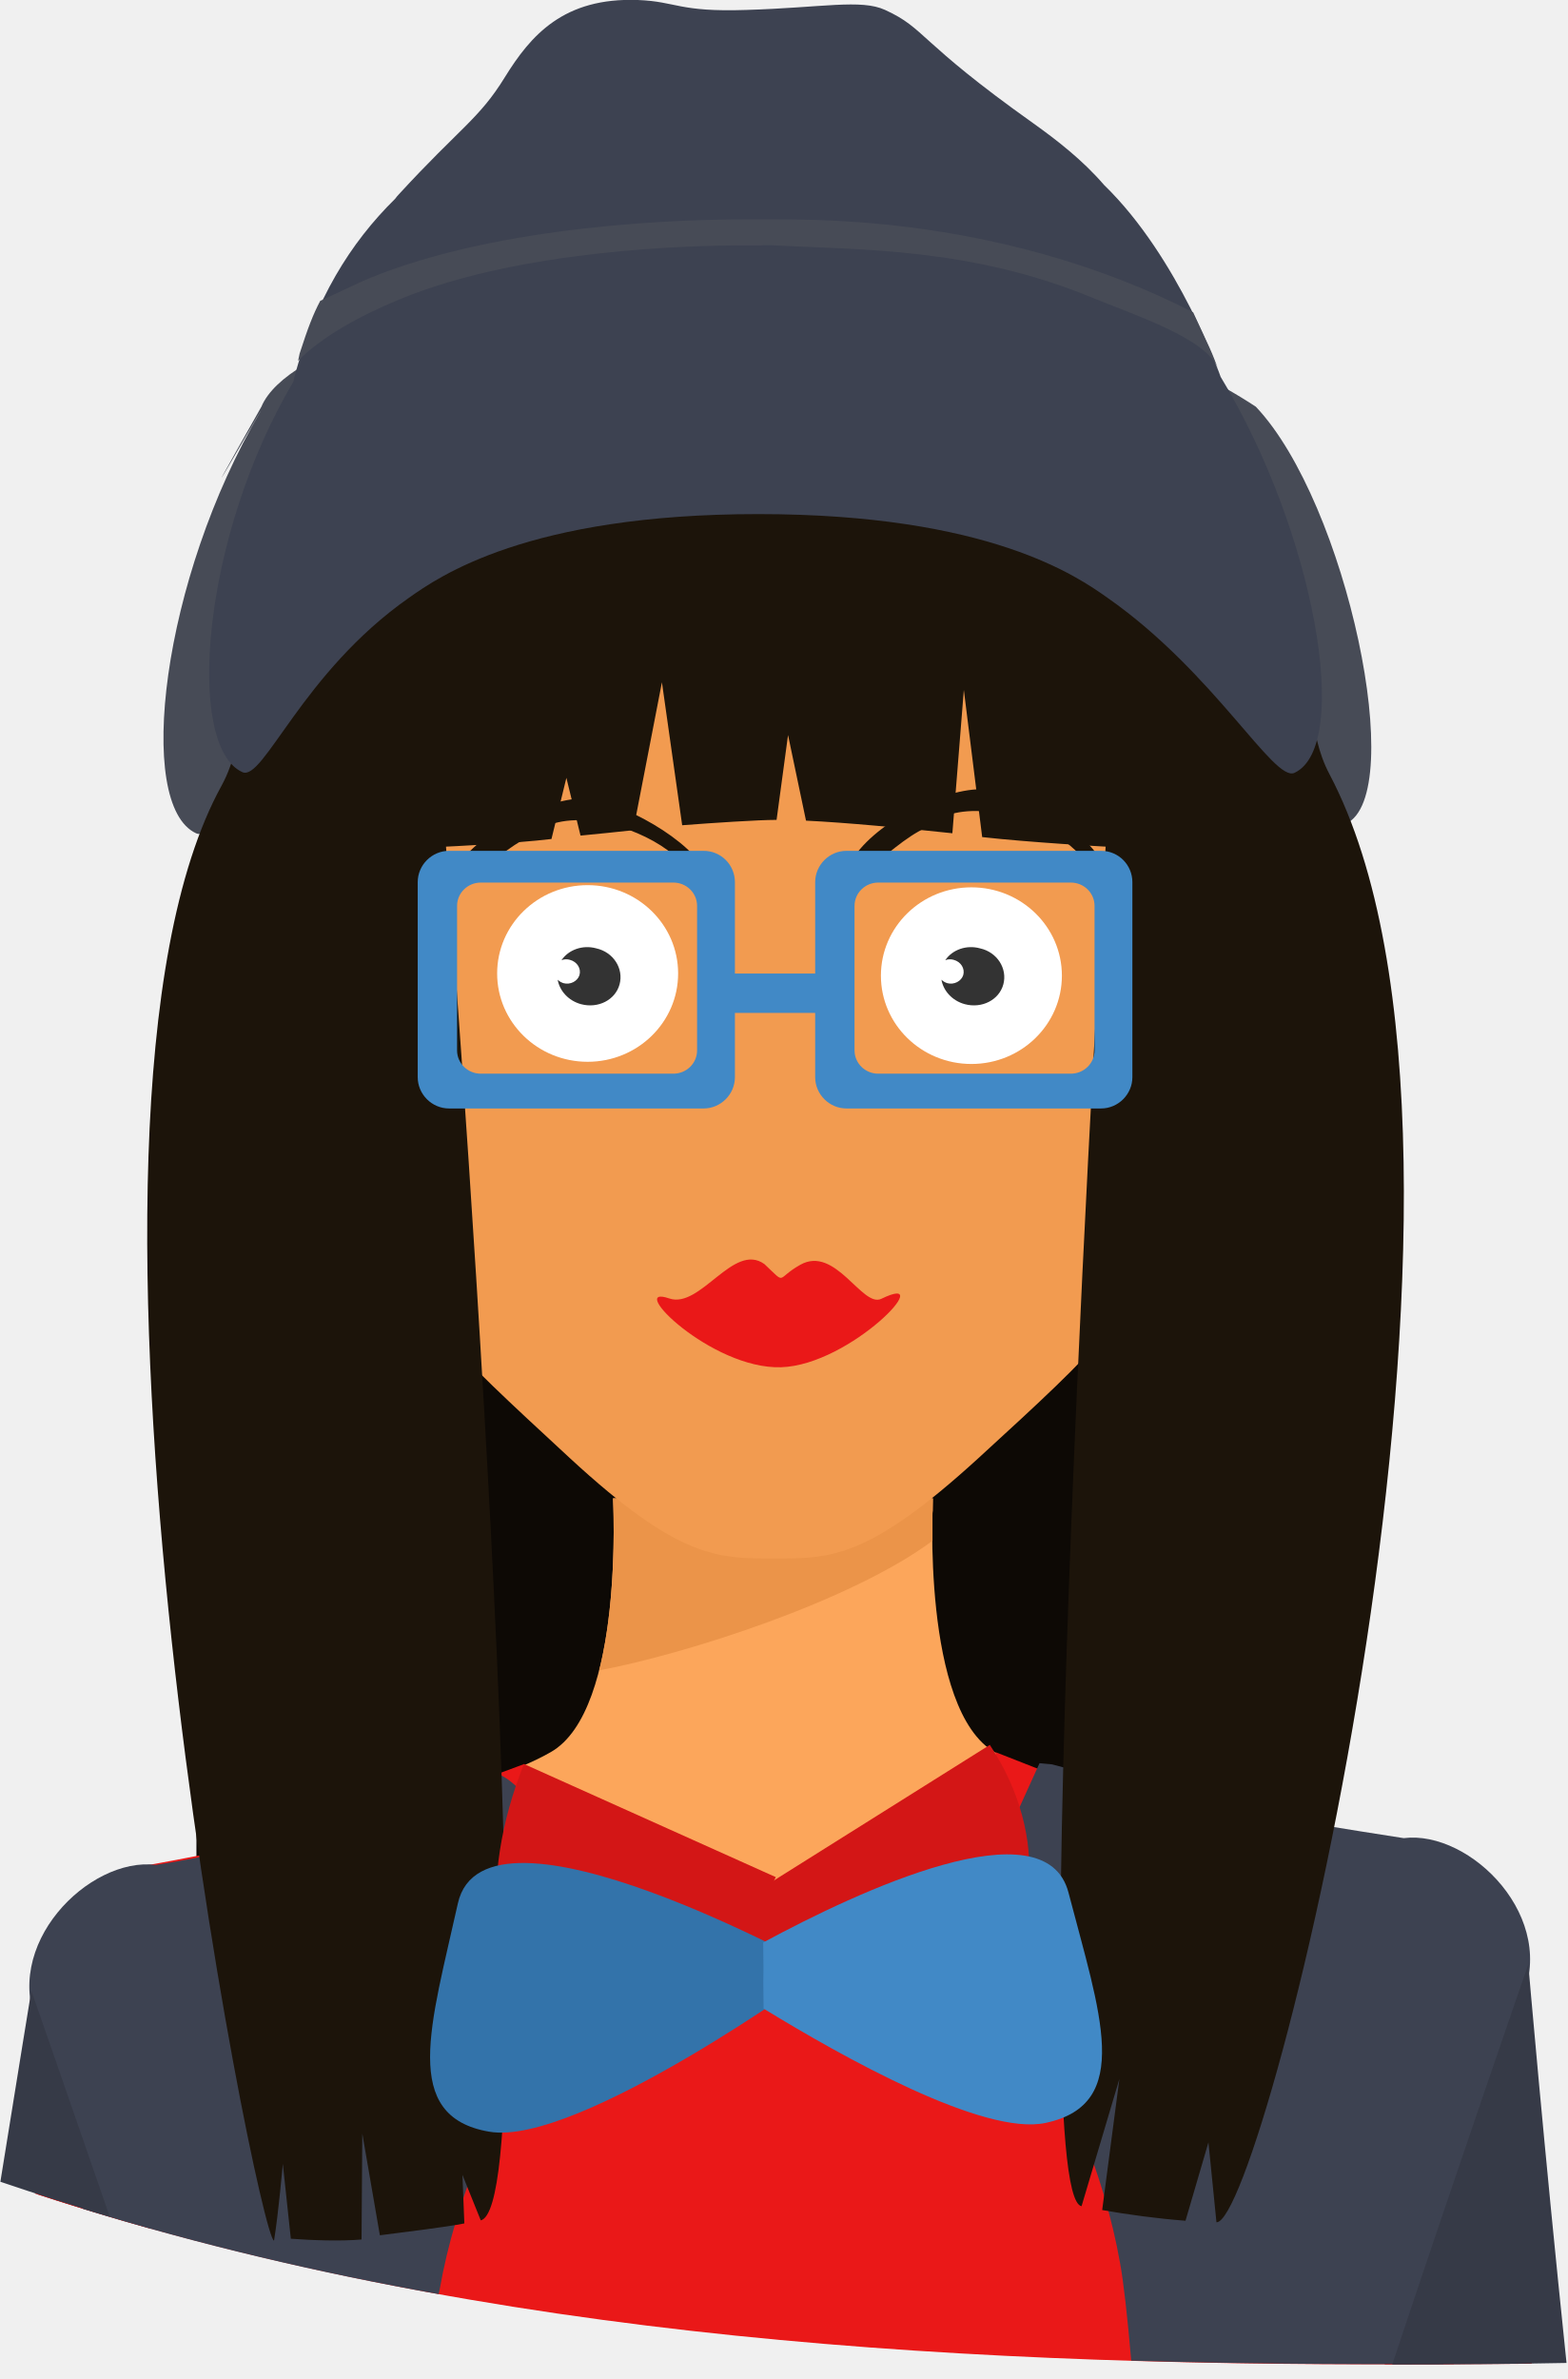
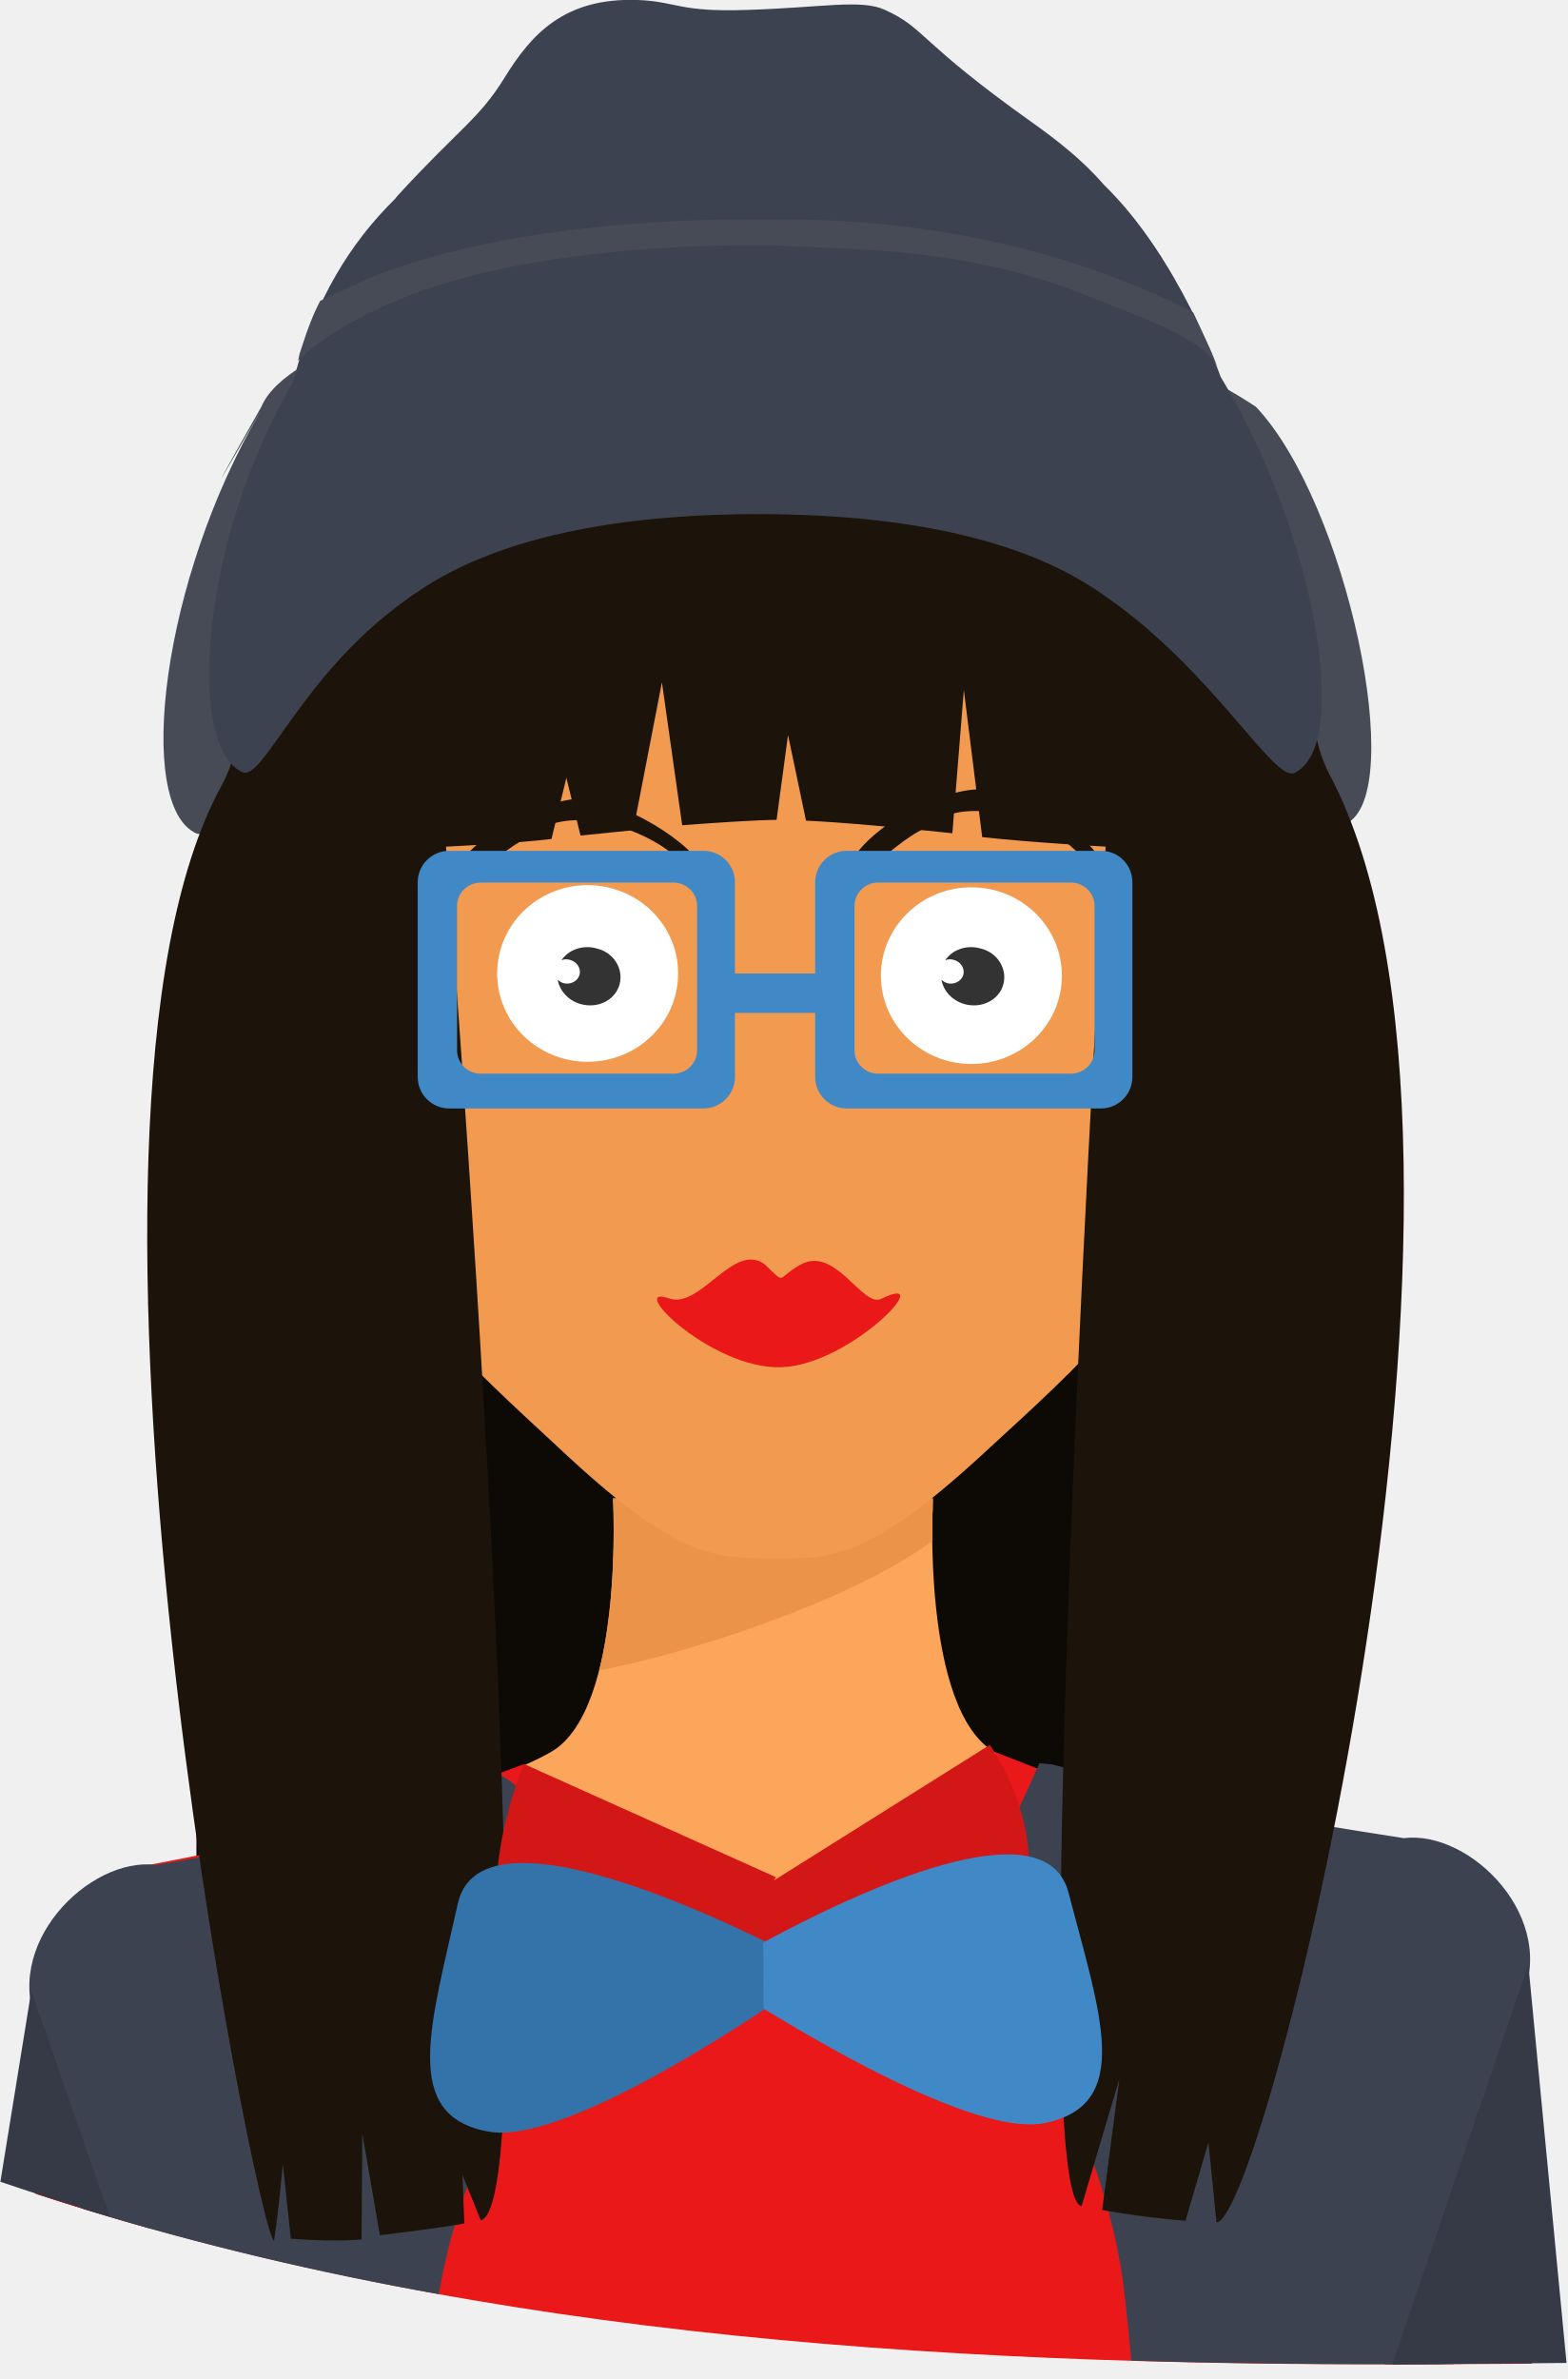
- <svg xmlns="http://www.w3.org/2000/svg" version="1.1" id="Calque_1" x="0px" y="0px" viewBox="0 0 410.1 622.4" style="enable-background:new 0 0 410.1 622.4;" xml:space="preserve">
-   <defs id="defs86" />
-   <style type="text/css" id="style2">
- 	.st0{fill:#0D0905;}
- 	.st1{fill:#FCA65B;}
- 	.st2{fill:#EB9449;}
- 	.st3{fill:#F29B50;}
- 	.st4{fill:#D31616;}
- 	.st5{fill:#EA1818;}
- 	.st6{fill:#FFFFFF;}
- 	.st7{fill:#333333;}
- 	.st8{fill:#1C140A;}
- 	.st9{fill:#261E14;}
- 	.st10{fill:#3D4251;}
- 	.st11{fill:#363A47;}
- 	.st12{fill:#474B56;}
- 	.st13{fill:#4189C6;}
- 	.st14{fill:#3373AA;}
- </style>
-   <g id="g6">
-     <path class="st0" d="M205,347.5c-2,1.3-4,35-5.5,69.5c-1.5-34.6-3.5-68.2-5.5-69.5c-4.2-2.8-142.6,4.1-142.6,4.1v134.9   c0,0,56.9,6.5,148.1,5.8c91.2,0.7,148.1-5.8,148.1-5.8V351.6C347.6,351.6,209.2,344.7,205,347.5z" id="path4" />
+ <svg xmlns="http://www.w3.org/2000/svg" xmlns:xlink="http://www.w3.org/1999/xlink" viewBox="0 0 410.1 622.4">
+   <path d="M205 347.5c-2 1.3-4 35-5.5 69.5-1.5-34.6-3.5-68.2-5.5-69.5-4.2-2.8-142.6 4.1-142.6 4.1v134.9s56.9 6.5 148.1 5.8c91.2.7 148.1-5.8 148.1-5.8V351.6s-138.4-6.9-142.6-4.1z" fill="#0d0905" />
+   <path d="M328.9 477.1c-18.5-5.5-49.1-7.6-68.5-18.6-19.4-11.1-16.3-66.5-16.3-66.5h-83.7s3.1 55.4-16.3 66.4c-19.4 11.1-50 13.1-68.5 18.6S26 496.7 20.4 533.1l-6.5 42.2c123.4 39.3 255.9 44.4 385.3 42.9-2.3-27.3-6-67-8.7-85.2-5.5-36.3-43.2-50.4-61.6-55.9zM14.7 592.7z" fill="#fca65b" />
+   <path d="M156.8 437c0 .1 0 .1 0 0 22.5-4.2 66-18.1 87.2-33.9v-6.6c0-.4 0-.8.1-1.3V392h-83.7s1.4 25.2-3.6 45z" fill="#eb9449" />
+   <path d="M321.866 253.234s17.7-75.4-2.9-117.4c-22.2-45.2-55.4-71.1-116.3-71.1s-94.1 25.8-116.3 71.1c-20.6 41.9-2.9 117.4-2.9 117.4-27.7-5.5-22.5 24.7-13.9 38.4 7.2 11.4 7.3 12.6 11.7 25.1 6.2 18 20.5 5.6 20.5 5.6 8.3 23.1 14.2 28.5 47.3 59.1 28.8 26.6 38.9 26.3 53.5 26.3s24.4.3 53.5-26.3c33.2-30.4 39-36 47.3-59.1 0 0 14.3 12.5 20.5-5.6 4.3-12.5 4.5-13.7 11.6-25.1 8.9-13.6 14.1-43.9-13.6-38.4z" fill="#f29b50" />
+   <path d="M9.8 574.1a728.35 728.35 0 0 0 29.7 9L12.3 505l-2.5 69.1zm352.5 44.5l38.5-.2-4.7-97-33.8 97.2z" fill="#d31616" />
+   <path d="M361.1 487.8c-13.4-2.5-13.5-4.3-42.5-6.6l-58.1-22.8s-1.2 67.1-60.6 67.1-62.7-64-62.7-64l-41 15.2-56.6 11.1c-35.8 6.5-33.3 39-31.8 73.2.2 3.7.7 8 1.4 12.9 118.7 38.8 246.2 45.4 371.2 44.6 9.6-35.1 17.4-61.4 17.6-68.1 1-33.4-4.2-56.6-36.9-62.6zm-186-148.1c-11.6-4 11 18.6 29.3 18s41.4-25.3 26.2-17.9c-5 2.4-12-14.1-21.2-8.9-6.6 3.7-3.4 5.4-9.4-.2-8.1-5.8-16.7 11.8-24.9 9z" fill="#ea1818" />
+   <g fill="#1c140a">
+     <use xlink:href="#B" />
+     <use xlink:href="#B" x="103.8" y="-2.4" />
  </g>
-   <g id="g12">
-     <path class="st1" d="M328.9,477.1c-18.5-5.5-49.1-7.6-68.5-18.6C241,447.4,244.1,392,244.1,392h-41.8h-41.9c0,0,3.1,55.4-16.3,66.4   c-19.4,11.1-50,13.1-68.5,18.6c-18.5,5.5-49.6,19.7-55.2,56.1c-1.5,9.7-3.9,25.5-6.5,42.2c123.4,39.3,255.9,44.4,385.3,42.9   c-2.3-27.3-6-67-8.7-85.2C385,496.7,347.3,482.6,328.9,477.1z" id="path8" />
-     <path class="st1" d="M14.7,592.7c2,0,3,0,5,0C17.7,592.7,16.7,592.7,14.7,592.7z" id="path10" />
+   <path d="M186.1 145.5s5.5 16.4 6.7 25.7c1.3 9.3 2.3 20.4 2.3 20.4s2.1-7-.3-20.9-8.7-25.2-8.7-25.2zm-40.6 56.8s-1.5-15.4 4.6-33.1 21.1-21.5 21.1-21.5-10.7 5.9-17.3 21.8-8.4 32.8-8.4 32.8zm92.3-13.4s-.7-13.8-8.5-28.5-21.5-16.1-21.5-16.1S218 148 226 161.1s11.8 27.8 11.8 27.8z" fill="#261e14" />
+   <path d="M367.3 480.9c-31.3-4.9-48-7.4-92-19.3l-3.3-.3-20.1 44.3s32.5 36.9 41.2 86.6c.9 4.9 1.9 13.8 2.9 25.4 27.3.8 54.5 1 81.7.9 7.8-45.8 15.8-85.6 20.1-94.7 10.4-21.8-13-45.1-30.5-42.9z" fill="#3d4251" />
+   <path d="M364.3 618.6l45.6-.4-10-104.3-35.6 104.7z" fill="#363a47" />
+   <path d="M68.2 107.6c.1-.4-23.1 40 .2-1.2 13.1-31.2 178.2-53.9 260.2 0 23.8 25.1 39.9 101.5 23.6 109.1-5.8 2.7-25.3-25.7-55.4-46.8-8.4-5.9-33.2-23.6-98.1-23.6s-89.7 17.7-98.1 23.6c-30.1 21.1-43.4 52.1-49.3 49.3-16-7.4-9-66.6 16.9-110.4z" fill="#474b56" />
+   <path d="M156.2 512.6l-20.1-44.3s-4.2-4.3-6.3-4.1c-44 11.9-57.7 18.8-89 23.7-17.5-2.2-40.9 21.1-30.6 42.9 2.7 5.7 6.8 23.4 11.5 47.1 30.6 9.4 61.6 16.7 93.1 22.3.1-.4.1-.7.2-1 8.7-49.7 41.2-86.6 41.2-86.6z" fill="#3d4251" />
+   <path d="M.1 570.8c9.5 3.2 19 6.3 28.6 9.1L8.2 520.8l-8.1 50z" fill="#363a47" />
+   <path d="M191.5,254.7h25.1V265h-25.1V254.7z" fill="#4189c6" />
+   <path d="M71.7 586.2c1.2-7.3 2.3-20.1 2.3-20.1l2.1 19.6c5.5.4 12.9.7 18.5.2l.2-27.7 4.6 26.6c5.2-.7 17.2-2.1 22.1-3.1L121 569l4.8 11.9c19-4.7-9.1-359.4-9.1-359.4s17.6-.8 27.6-2l3.9-16 3.7 15.1 13.8-1.4 7.5-38.7 5.3 37.4c7.8-.6 19.9-1.4 24.6-1.4h.1l3-22.2 4.7 22.4c10.5.5 25.2 1.9 38.3 3.3l3-37.5L257 219c12.4 1.4 32.3 2.5 32.3 2.5s-21.8 352.7-6.3 355.7l9.9-33.3-4.5 34.3c6.8 1.2 14.2 2.2 21.8 2.8l6-20.5 2.1 20.9c12.5.4 82.3-278.9 29.6-378.8-6.1-11.5-4.2-24.6-6.9-34C306.6 48.5 203 48.5 203 48.5s-103.6 0-137.9 120.2c-2.9 10.1-.3 24.3-7.1 36.8-49.1 89.1 9.6 380.1 13.7 380.7z" fill="#1c140a" />
+   <g fill="#4189c6">
+     <use xlink:href="#C" />
+     <use xlink:href="#C" x="104" />
  </g>
-   <g id="g16">
-     <path class="st2" d="M156.8,437C156.8,437.1,156.8,437.1,156.8,437c22.5-4.2,66-18.1,87.2-33.9c0-1.7,0-3.2,0-4.5c0,0,0-0.1,0-0.1   c0-0.6,0-1.1,0-1.7c0-0.1,0-0.2,0-0.3c0-0.4,0-0.8,0.1-1.3c0-0.1,0-0.2,0-0.3c0-0.4,0-0.7,0-1c0-0.1,0-0.2,0-0.2c0-0.3,0-0.5,0-0.8   c0,0,0-0.1,0-0.1c0-0.2,0-0.3,0-0.5c0-0.2,0-0.3,0-0.3h-41.8h-41.9C160.4,392,161.8,417.2,156.8,437z" id="path14" />
+   <path d="M76.8 99.8c.1-.4.1-.7.2-1.1 5.5-20.3 14.6-35.1 26.4-46.7.3-.4.6-.8 1-1.2 16-17.4 21-19.7 27.7-30.6 6.8-11 15.4-20.9 34.8-20.2 10.2.4 10.6 3.2 28.4 2.6 19.9-.6 30-2.9 36.3 0 10.7 4.9 8.3 8 38.7 29.6 6.3 4.5 13 9.7 18.6 16.2 19.6 19 30.5 50.2 30.5 50.2 24.7 40.7 34.4 96.6 19.3 103.6-5.4 2.5-20.9-26.2-48.9-45.8-7.8-5.5-30.9-21.9-91.4-21.9-60.4 0-83.6 16.4-91.4 21.9C79 176 68.9 204.6 63.4 202c-14.9-6.8-10.7-61.6 13.4-102.2z" fill="#3d4251" />
+   <path d="M78.4 92.5c2.2-6.8 3.5-10.2 5.4-13.8 1-.4 11.5-5.4 12.6-5.8 34.9-14.4 83.8-15.5 98-15.5h8.5c13.9 0 61.7 0 109.3 24.3l4.3 9.3c1 2.2 1.4 3.4 2.2 5.4-3.1-8-22.5-14.2-33.1-18.6-31.7-13.1-61.2-12.4-82.7-13.6-2.4-.1-3.8 0-3.9 0h-4.5c-13.1 0-58.3 1-89.9 14.1-10.7 4.4-20.5 9.9-26.6 16.1" fill="#474b56" />
+   <g fill="#d31616">
+     <path d="M259 456.5c15.8 23.9 13.3 52.2-6.3 64.5s-49.1 4.1-67.6-18.1l73.9-46.4z" />
+     <path d="M137.1 461.5c-12.3 30.7-8.8 60.9 8.7 68.7 17.5 7.9 42.4-9.5 57.2-39.1l-65.9-29.6z" />
  </g>
-   <g id="g20" transform="translate(0.4662111,-0.4662111)">
-     <path class="st3" d="m 321.4,253.7 c 0,0 17.7,-75.4 -2.9,-117.4 C 296.3,91.1 263.1,65.2 202.2,65.2 141.3,65.2 108.1,91 85.9,136.3 65.3,178.2 83,253.7 83,253.7 c -27.7,-5.5 -22.5,24.7 -13.9,38.4 7.2,11.4 7.3,12.6 11.7,25.1 6.2,18 20.5,5.6 20.5,5.6 8.3,23.1 14.2,28.5 47.3,59.1 28.8,26.6 38.9,26.3 53.5,26.3 14.6,0 24.4,0.3 53.5,-26.3 33.2,-30.4 39,-36 47.3,-59.1 0,0 14.3,12.5 20.5,-5.6 4.3,-12.5 4.5,-13.7 11.6,-25.1 8.9,-13.6 14.1,-43.9 -13.6,-38.4 z" id="path18" style="fill:#f29b50" />
+   <path d="M214.9 515.5s-88.1-49.1-95.1-17.5-15.1 55.7 8.2 59.7 86.9-42.2 86.9-42.2z" fill="#3373aa" />
+   <path d="M199.7 508.2c24.8-13.4 73.9-36.4 79.9-13 8.2 31.5 17.1 55.3-6 60.2-16.2 3.5-53.2-17.3-73.8-29.9-.2-15.3.1-2.2-.1-17.3z" fill="#4189c6" />
+   <ellipse cx="153.762" cy="254.682" rx="23.678" ry="23.107" fill="#fff" />
+   <g fill="#333">
+     <use xlink:href="#D" />
+     <use xlink:href="#D" x="100.417" y="0.57" />
  </g>
-   <path class="st4" d="M9.8,574.1c9.8,3.2,19.7,6.2,29.7,9C24.9,540.7,12.3,505,12.3,505S11.5,533.9,9.8,574.1z" id="path22" />
-   <path class="st4" d="M362.3,618.6c12.9,0,25.7-0.1,38.5-0.2c-3.3-52.7-4.7-97-4.7-97S379.5,568.5,362.3,618.6z" id="path24" />
-   <g id="g28">
-     <path class="st5" d="M361.1,487.8c-13.4-2.5-13.5-4.3-42.5-6.6l-58.1-22.8c0,0-1.2,67.1-60.6,67.1c-59.4,0-62.7-64-62.7-64   l-41,15.2c0,0-43.2,8.7-56.6,11.1C3.8,494.3,6.3,526.8,7.8,561c0.2,3.7,0.7,8,1.4,12.9c118.7,38.8,246.2,45.4,371.2,44.6   c9.6-35.1,17.4-61.4,17.6-68.1C399,517,393.8,493.8,361.1,487.8z" id="path26" />
-   </g>
-   <path id="mounth_2_" class="st5" d="M175.1,339.7c-11.6-4,11,18.6,29.3,18c18.3-0.6,41.4-25.3,26.2-17.9c-5,2.4-12-14.1-21.2-8.9  c-6.6,3.7-3.4,5.4-9.4-0.2C191.9,324.9,183.3,342.5,175.1,339.7z" />
-   <path id="eyebrows_7_" class="st8" d="M151.9,208.9c-12.5,0.7-30.6,11.6-33.8,20.8c-3.9,11.3,10.3-6.3,20.3-10.7  c8.5-7.9,24.8-4,34.5,2.2c9.6,6.1,11.6,15.2,11.6,7.2C181.9,220.5,162,208.9,151.9,208.9z" />
-   <path id="eyebrows_6_" class="st8" d="M255.7,206.5c-12.5,0.7-30.6,11.6-33.8,20.8c-3.9,11.3,10.3-6.3,20.3-10.7  c8.5-7.9,24.8-4,34.5,2.2c9.6,6.1,11.6,15.2,11.6,7.2C285.7,218.1,265.8,206.5,255.7,206.5z" />
-   <path class="st9" d="M186.1,145.5c0,0,5.5,16.4,6.7,25.7c1.3,9.3,2.3,20.4,2.3,20.4s2.1-7-0.3-20.9  C192.4,156.8,186.1,145.5,186.1,145.5z" id="path37" />
-   <path class="st9" d="M145.5,202.3c0,0-1.5-15.4,4.6-33.1c6.1-17.7,21.1-21.5,21.1-21.5s-10.7,5.9-17.3,21.8S145.5,202.3,145.5,202.3  z" id="path39" />
-   <path class="st9" d="M237.8,188.9c0,0-0.7-13.8-8.5-28.5c-7.8-14.7-21.5-16.1-21.5-16.1S218,148,226,161.1S237.8,188.9,237.8,188.9z  " id="path41" />
-   <path class="st10" d="M367.3,480.9c-31.3-4.9-48-7.4-92-19.3c-2.1-0.2-3.3-0.3-3.3-0.3l-20.1,44.3c0,0,32.5,36.9,41.2,86.6  c0.9,4.9,1.9,13.8,2.9,25.4c27.3,0.8,54.5,1,81.7,0.9c7.8-45.8,15.8-85.6,20.1-94.7C408.2,502,384.8,478.7,367.3,480.9z" id="path43" />
-   <path class="st11" d="M364.3,618.6c15.2,0,30.5-0.1,45.6-0.4c-6-57.3-10-104.3-10-104.3S381,568.4,364.3,618.6z" id="path45" />
-   <g id="g49">
-     <path class="st12" d="M68.2,107.6c0.1-0.4-23.1,40,0.2-1.2c13.1-31.2,178.2-53.9,260.2,0c23.8,25.1,39.9,101.5,23.6,109.1   c-5.8,2.7-25.3-25.7-55.4-46.8c-8.4-5.9-33.2-23.6-98.1-23.6c-64.9,0-89.7,17.7-98.1,23.6c-30.1,21.1-43.4,52.1-49.3,49.3   C35.3,210.6,42.3,151.4,68.2,107.6z" id="path47" />
-   </g>
-   <path class="st10" d="M156.2,512.6l-20.1-44.3c0,0-4.2-4.3-6.3-4.1c-44,11.9-57.7,18.8-89,23.7c-17.5-2.2-40.9,21.1-30.6,42.9  c2.7,5.7,6.8,23.4,11.5,47.1c30.6,9.4,61.6,16.7,93.1,22.3c0.1-0.4,0.1-0.7,0.2-1C123.7,549.5,156.2,512.6,156.2,512.6z" id="path51" />
-   <path class="st11" d="M0.1,570.8c9.5,3.2,19,6.3,28.6,9.1c-11.5-33.3-20.5-59.1-20.5-59.1S4.9,540.9,0.1,570.8z" id="path53" />
-   <path id="glasses_11_" class="st13" d="M191.5,254.7h25.1V265h-25.1V254.7z" />
-   <g id="g58">
-     <path class="st8" d="M71.7,586.2c1.2-7.3,2.3-20.1,2.3-20.1l2.1,19.6c5.5,0.4,12.9,0.7,18.5,0.2l0.2-27.7l4.6,26.6   c5.2-0.7,17.2-2.1,22.1-3.1L121,569l4.8,11.9c19-4.7-9.1-359.4-9.1-359.4s17.6-0.8,27.6-2h0l3.9-16l3.7,15.1   c4.4-0.4,9.1-0.9,13.8-1.4l7.5-38.7l5.3,37.4c7.8-0.6,19.9-1.4,24.6-1.4c0,0,0.1,0,0.1,0l3-22.2l4.7,22.4   c10.5,0.5,25.2,1.9,38.3,3.3l3-37.5L257,219c12.4,1.4,32.3,2.5,32.3,2.5s-21.8,352.7-6.3,355.7l9.9-33.3l-4.5,34.3   c6.8,1.2,14.2,2.2,21.8,2.8l6-20.5l2.1,20.9c12.5,0.4,82.3-278.9,29.6-378.8c-6.1-11.5-4.2-24.6-6.9-34   C306.6,48.5,203,48.5,203,48.5s-103.6,0-137.9,120.2c-2.9,10.1-0.3,24.3-7.1,36.8C8.9,294.6,67.6,585.6,71.7,586.2z" id="path56" />
-   </g>
-   <path id="glasses_10_" class="st13" d="M184.1,222.6h-66.6c-4.5,0-8.2,3.7-8.2,8.2v51c0,4.5,3.7,8.2,8.2,8.2h66.6  c4.5,0,8.2-3.7,8.2-8.2v-51C192.3,226.3,188.7,222.6,184.1,222.6z M182.4,274.8c0,3.4-2.8,6.1-6.2,6.1h-50.4c-3.4,0-6.2-2.7-6.2-6.1  V237c0-3.4,2.8-6.1,6.2-6.1h50.4c3.4,0,6.2,2.7,6.2,6.1V274.8z" />
-   <path id="glasses_9_" class="st13" d="M288.1,222.6h-66.6c-4.5,0-8.2,3.7-8.2,8.2v51c0,4.5,3.7,8.2,8.2,8.2h66.6  c4.5,0,8.2-3.7,8.2-8.2v-51C296.3,226.3,292.7,222.6,288.1,222.6z M286.4,274.8c0,3.4-2.8,6.1-6.2,6.1h-50.4c-3.4,0-6.2-2.7-6.2-6.1  V237c0-3.4,2.8-6.1,6.2-6.1h50.4c3.4,0,6.2,2.7,6.2,6.1V274.8z" />
-   <g id="g64">
-     <path class="st10" d="M76.8,99.8c0.1-0.4,0.1-0.7,0.2-1.1c5.5-20.3,14.6-35.1,26.4-46.7c0.3-0.4,0.6-0.8,1-1.2   c16-17.4,21-19.7,27.7-30.6C138.9,9.2,147.5-0.7,166.9,0c10.2,0.4,10.6,3.2,28.4,2.6c19.9-0.6,30-2.9,36.3,0   c10.7,4.9,8.3,8,38.7,29.6c6.3,4.5,13,9.7,18.6,16.2c19.6,19,30.5,50.2,30.5,50.2c24.7,40.7,34.4,96.6,19.3,103.6   c-5.4,2.5-20.9-26.2-48.9-45.8c-7.8-5.5-30.9-21.9-91.4-21.9c-60.4,0-83.6,16.4-91.4,21.9c-28,19.6-38.1,48.2-43.6,45.6   C48.5,195.2,52.7,140.4,76.8,99.8z" id="path62" />
-   </g>
-   <g id="g70">
-     <g id="g68">
-       <path class="st12" d="M78.4,92.5c2.2-6.8,3.5-10.2,5.4-13.8c1-0.4,11.5-5.4,12.6-5.8c34.9-14.4,83.8-15.5,98-15.5    c2.2,0,3.6,0,4.3,0c0.6,0,2.1,0,4.2,0c13.9,0,61.7,0,109.3,24.3c2,4.3,4.3,9.3,4.3,9.3c1,2.2,1.4,3.4,2.2,5.4    c-3.1-8-22.5-14.2-33.1-18.6c-31.7-13.1-61.2-12.4-82.7-13.6c-2.4-0.1-3.8,0-3.9,0h-0.3h-0.3c-0.1,0-1.5,0-3.9,0    c-13.1,0-58.3,1-89.9,14.1c-10.7,4.4-20.5,9.9-26.6,16.1" id="path66" />
-     </g>
-   </g>
-   <g id="g74">
-     <path class="st4" d="M259,456.5c15.8,23.9,13.3,52.2-6.3,64.5c-19.6,12.3-49.1,4.1-67.6-18.1L259,456.5z" id="path72" />
-   </g>
-   <g id="g78">
-     <path class="st4" d="M137.1,461.5c-12.3,30.7-8.8,60.9,8.7,68.7c17.5,7.9,42.4-9.5,57.2-39.1L137.1,461.5z" id="path76" />
-   </g>
-   <g id="tie_12_">
-     <path id="tie_14_" class="st14" d="M214.9,515.5c0,0-88.1-49.1-95.1-17.5c-7,31.6-15.1,55.7,8.2,59.7   C151.3,561.7,214.9,515.5,214.9,515.5z" />
-     <path id="tie_13_" class="st13" d="M199.7,508.2c24.8-13.4,73.9-36.4,79.9-13c8.2,31.5,17.1,55.3-6,60.2   c-16.2,3.5-53.2-17.3-73.8-29.9C199.6,510.2,199.9,523.3,199.7,508.2z" />
-   </g>
-   <ellipse style="fill:#ffffff;fill-opacity:1;stroke-width:1.163" id="path165" cx="153.762" cy="254.682" rx="23.678" ry="23.107" />
-   <path id="pupill_7_" class="st7" d="m 162.123,257.512 c -1.1,4.1 -5.6,6.4 -10.1,5.2 -3.3,-0.9 -5.6,-3.5 -6.1,-6.4 0.4,0.4 0.9,0.7 1.5,0.9 1.8,0.5 3.7,-0.5 4.2,-2.1 0.5,-1.7 -0.6,-3.5 -2.5,-4 -0.7,-0.2 -1.5,-0.2 -2.2,0.1 1.8,-2.7 5.5,-4.1 9.1,-3.1 4.5,1 7.2,5.3 6.1,9.4 z" style="fill:#333333" />
-   <path style="fill:#333333" d="m 262.54,258.082 c -1.1,4.1 -5.6,6.4 -10.1,5.2 -3.3,-0.9 -5.6,-3.5 -6.1,-6.4 0.4,0.4 0.9,0.7 1.5,0.9 1.8,0.5 3.7,-0.5 4.2,-2.1 0.5,-1.7 -0.6,-3.5 -2.5,-4 -0.7,-0.2 -1.5,-0.2 -2.2,0.1 1.8,-2.7 5.5,-4.1 9.1,-3.1 4.5,1 7.2,5.3 6.1,9.4 z" class="st7" id="path4704" />
-   <ellipse ry="23.107" rx="23.678" cy="255.253" cx="254.179" id="ellipse4708" style="fill:#ffffff;fill-opacity:1;stroke-width:1.163" />
-   <path id="path4706" class="st7" d="m 262.54,257.512 c -1.1,4.1 -5.6,6.4 -10.1,5.2 -3.3,-0.9 -5.6,-3.5 -6.1,-6.4 0.4,0.4 0.9,0.7 1.5,0.9 1.8,0.5 3.7,-0.5 4.2,-2.1 0.5,-1.7 -0.6,-3.5 -2.5,-4 -0.7,-0.2 -1.5,-0.2 -2.2,0.1 1.8,-2.7 5.5,-4.1 9.1,-3.1 4.5,1 7.2,5.3 6.1,9.4 z" style="fill:#333333" />
+   <ellipse ry="23.107" rx="23.678" cy="255.253" cx="254.179" fill="#fff" />
+   <use xlink:href="#D" x="100.417" fill="#333" />
+   <defs>
+     <path id="B" d="M151.9 208.9c-12.5.7-30.6 11.6-33.8 20.8-3.9 11.3 10.3-6.3 20.3-10.7 8.5-7.9 24.8-4 34.5 2.2 9.6 6.1 11.6 15.2 11.6 7.2-2.6-7.9-22.5-19.5-32.6-19.5z" />
+     <path id="C" d="M184.1 222.6h-66.6a8.24 8.24 0 0 0-8.2 8.2v51a8.24 8.24 0 0 0 8.2 8.2h66.6a8.24 8.24 0 0 0 8.2-8.2v-51c0-4.5-3.6-8.2-8.2-8.2zm-1.7 52.2c0 3.4-2.8 6.1-6.2 6.1h-50.4c-3.4 0-6.2-2.7-6.2-6.1V237c0-3.4 2.8-6.1 6.2-6.1h50.4c3.4 0 6.2 2.7 6.2 6.1v37.8z" />
+     <path id="D" d="M162.123 257.512c-1.1 4.1-5.6 6.4-10.1 5.2-3.3-.9-5.6-3.5-6.1-6.4.4.4.9.7 1.5.9 1.8.5 3.7-.5 4.2-2.1.5-1.7-.6-3.5-2.5-4-.7-.2-1.5-.2-2.2.1 1.8-2.7 5.5-4.1 9.1-3.1 4.5 1 7.2 5.3 6.1 9.4z" />
+   </defs>
</svg>
